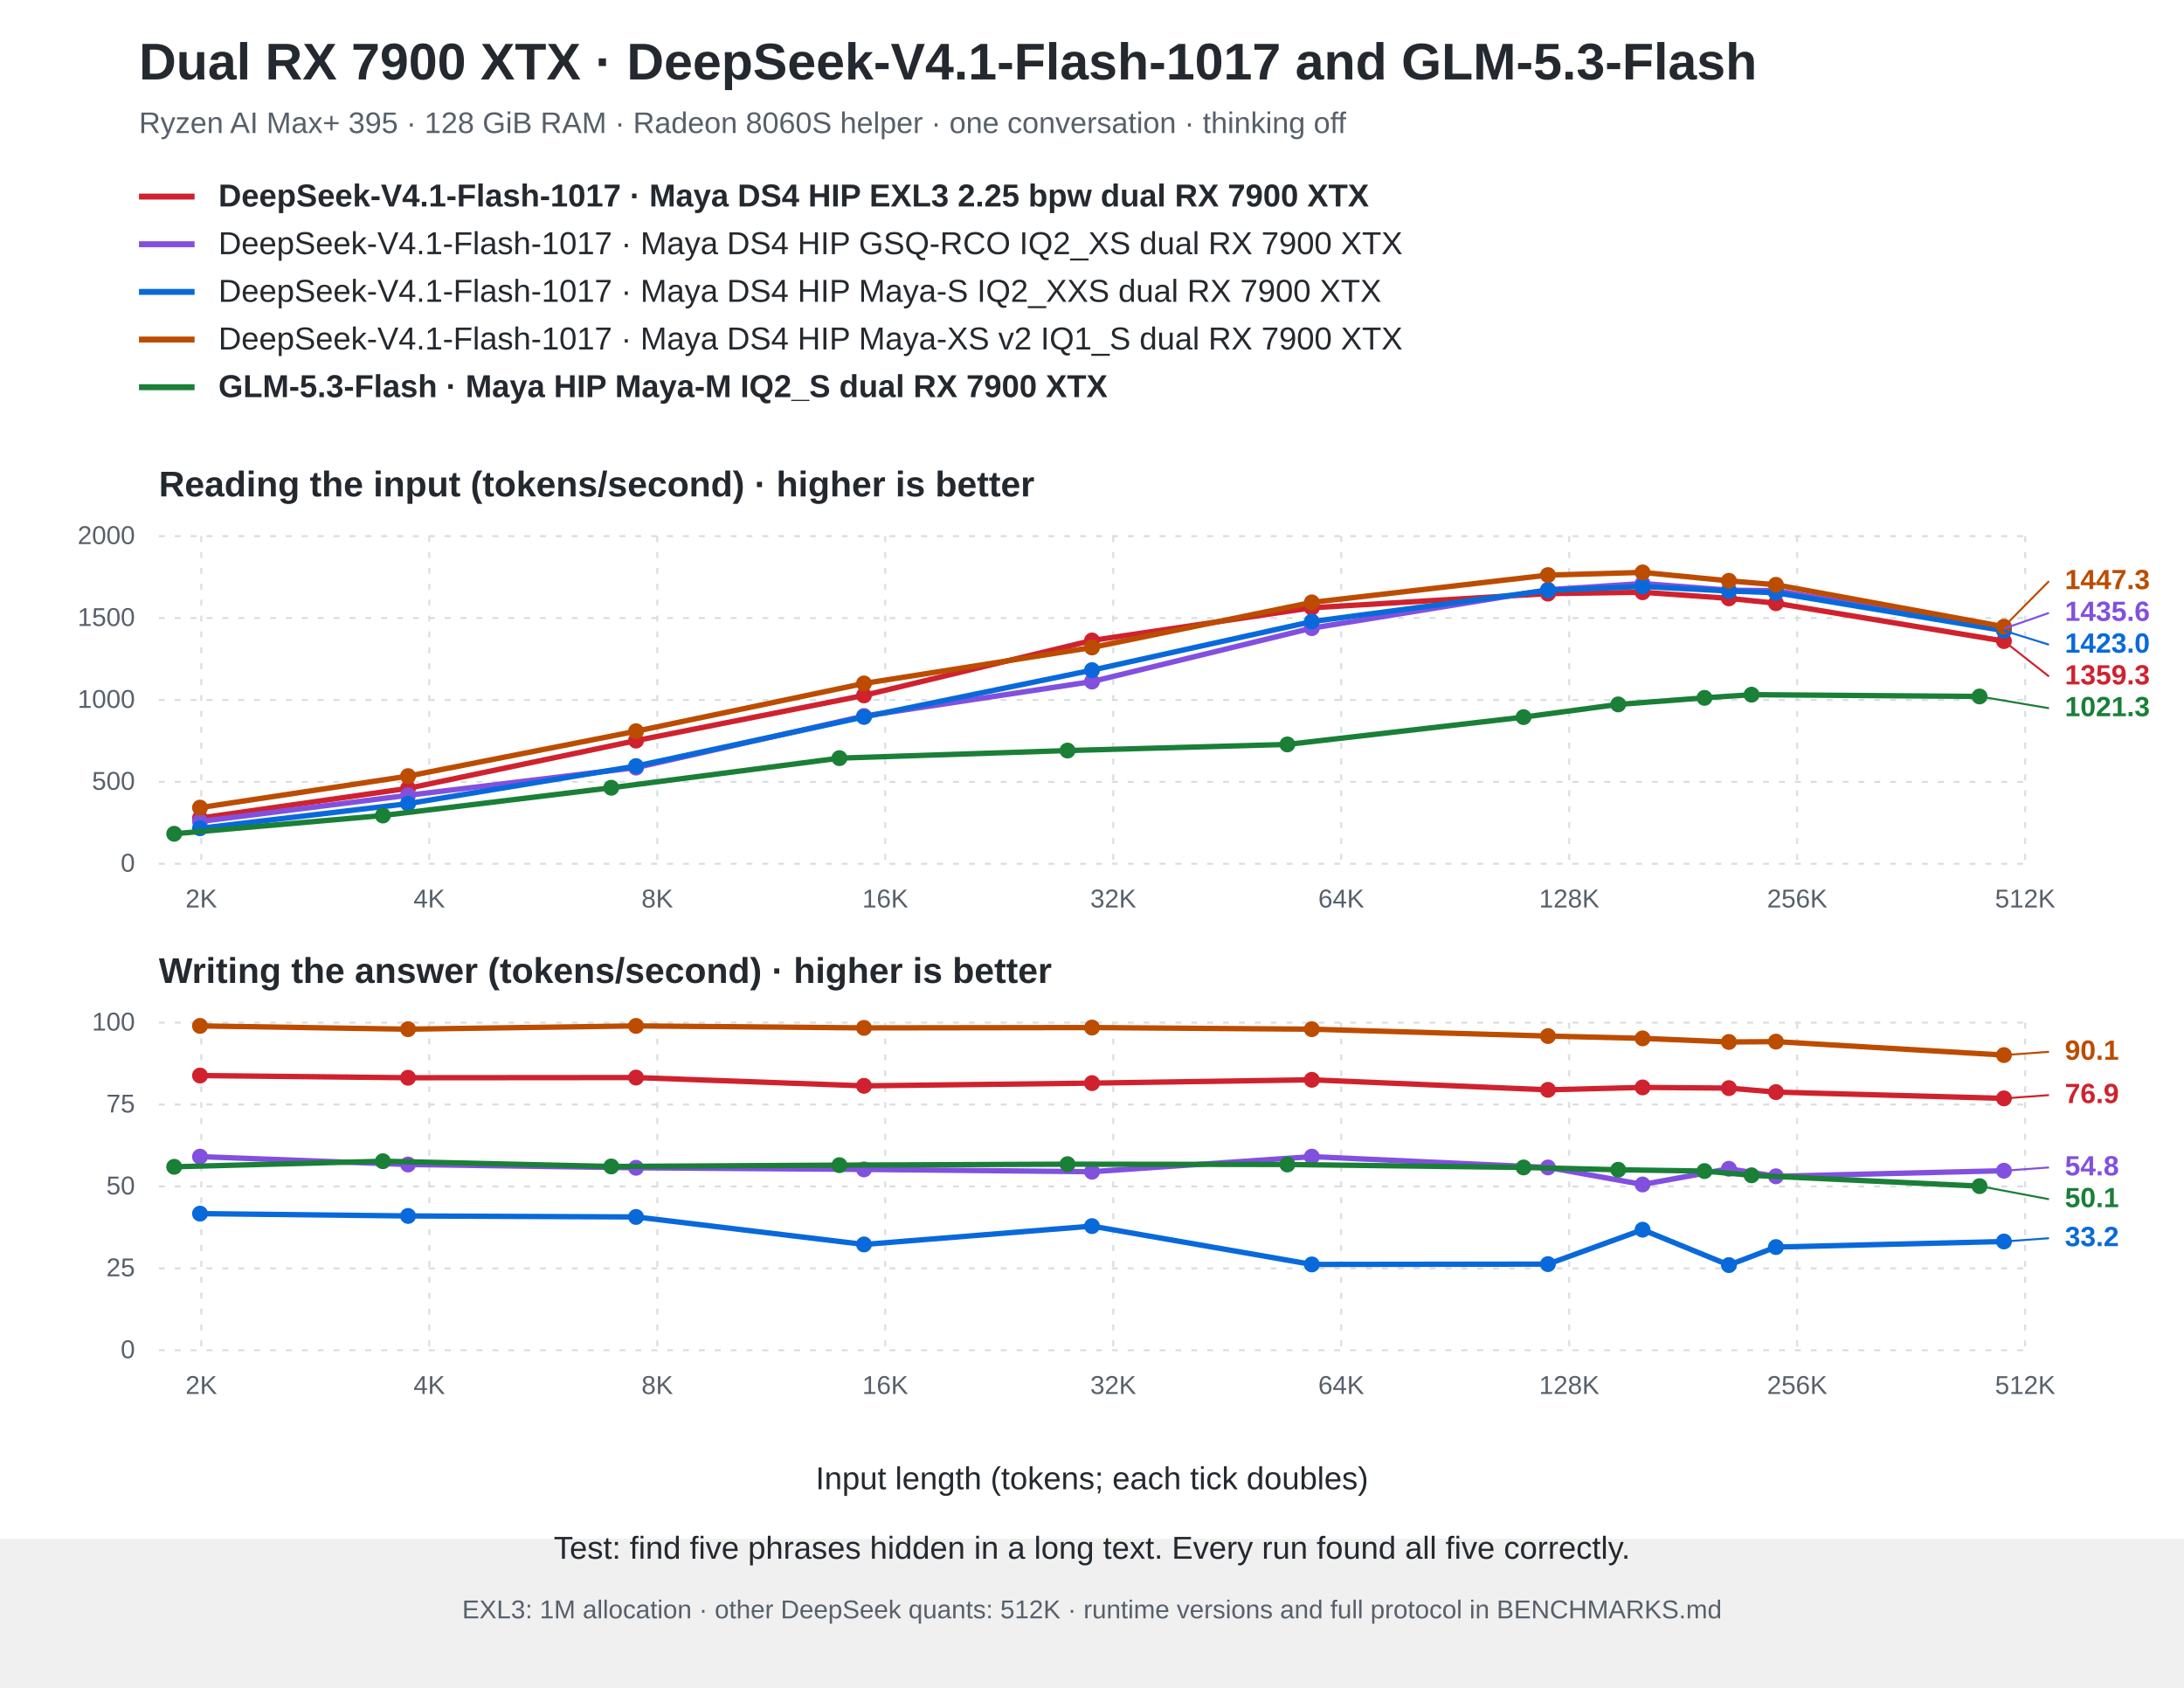
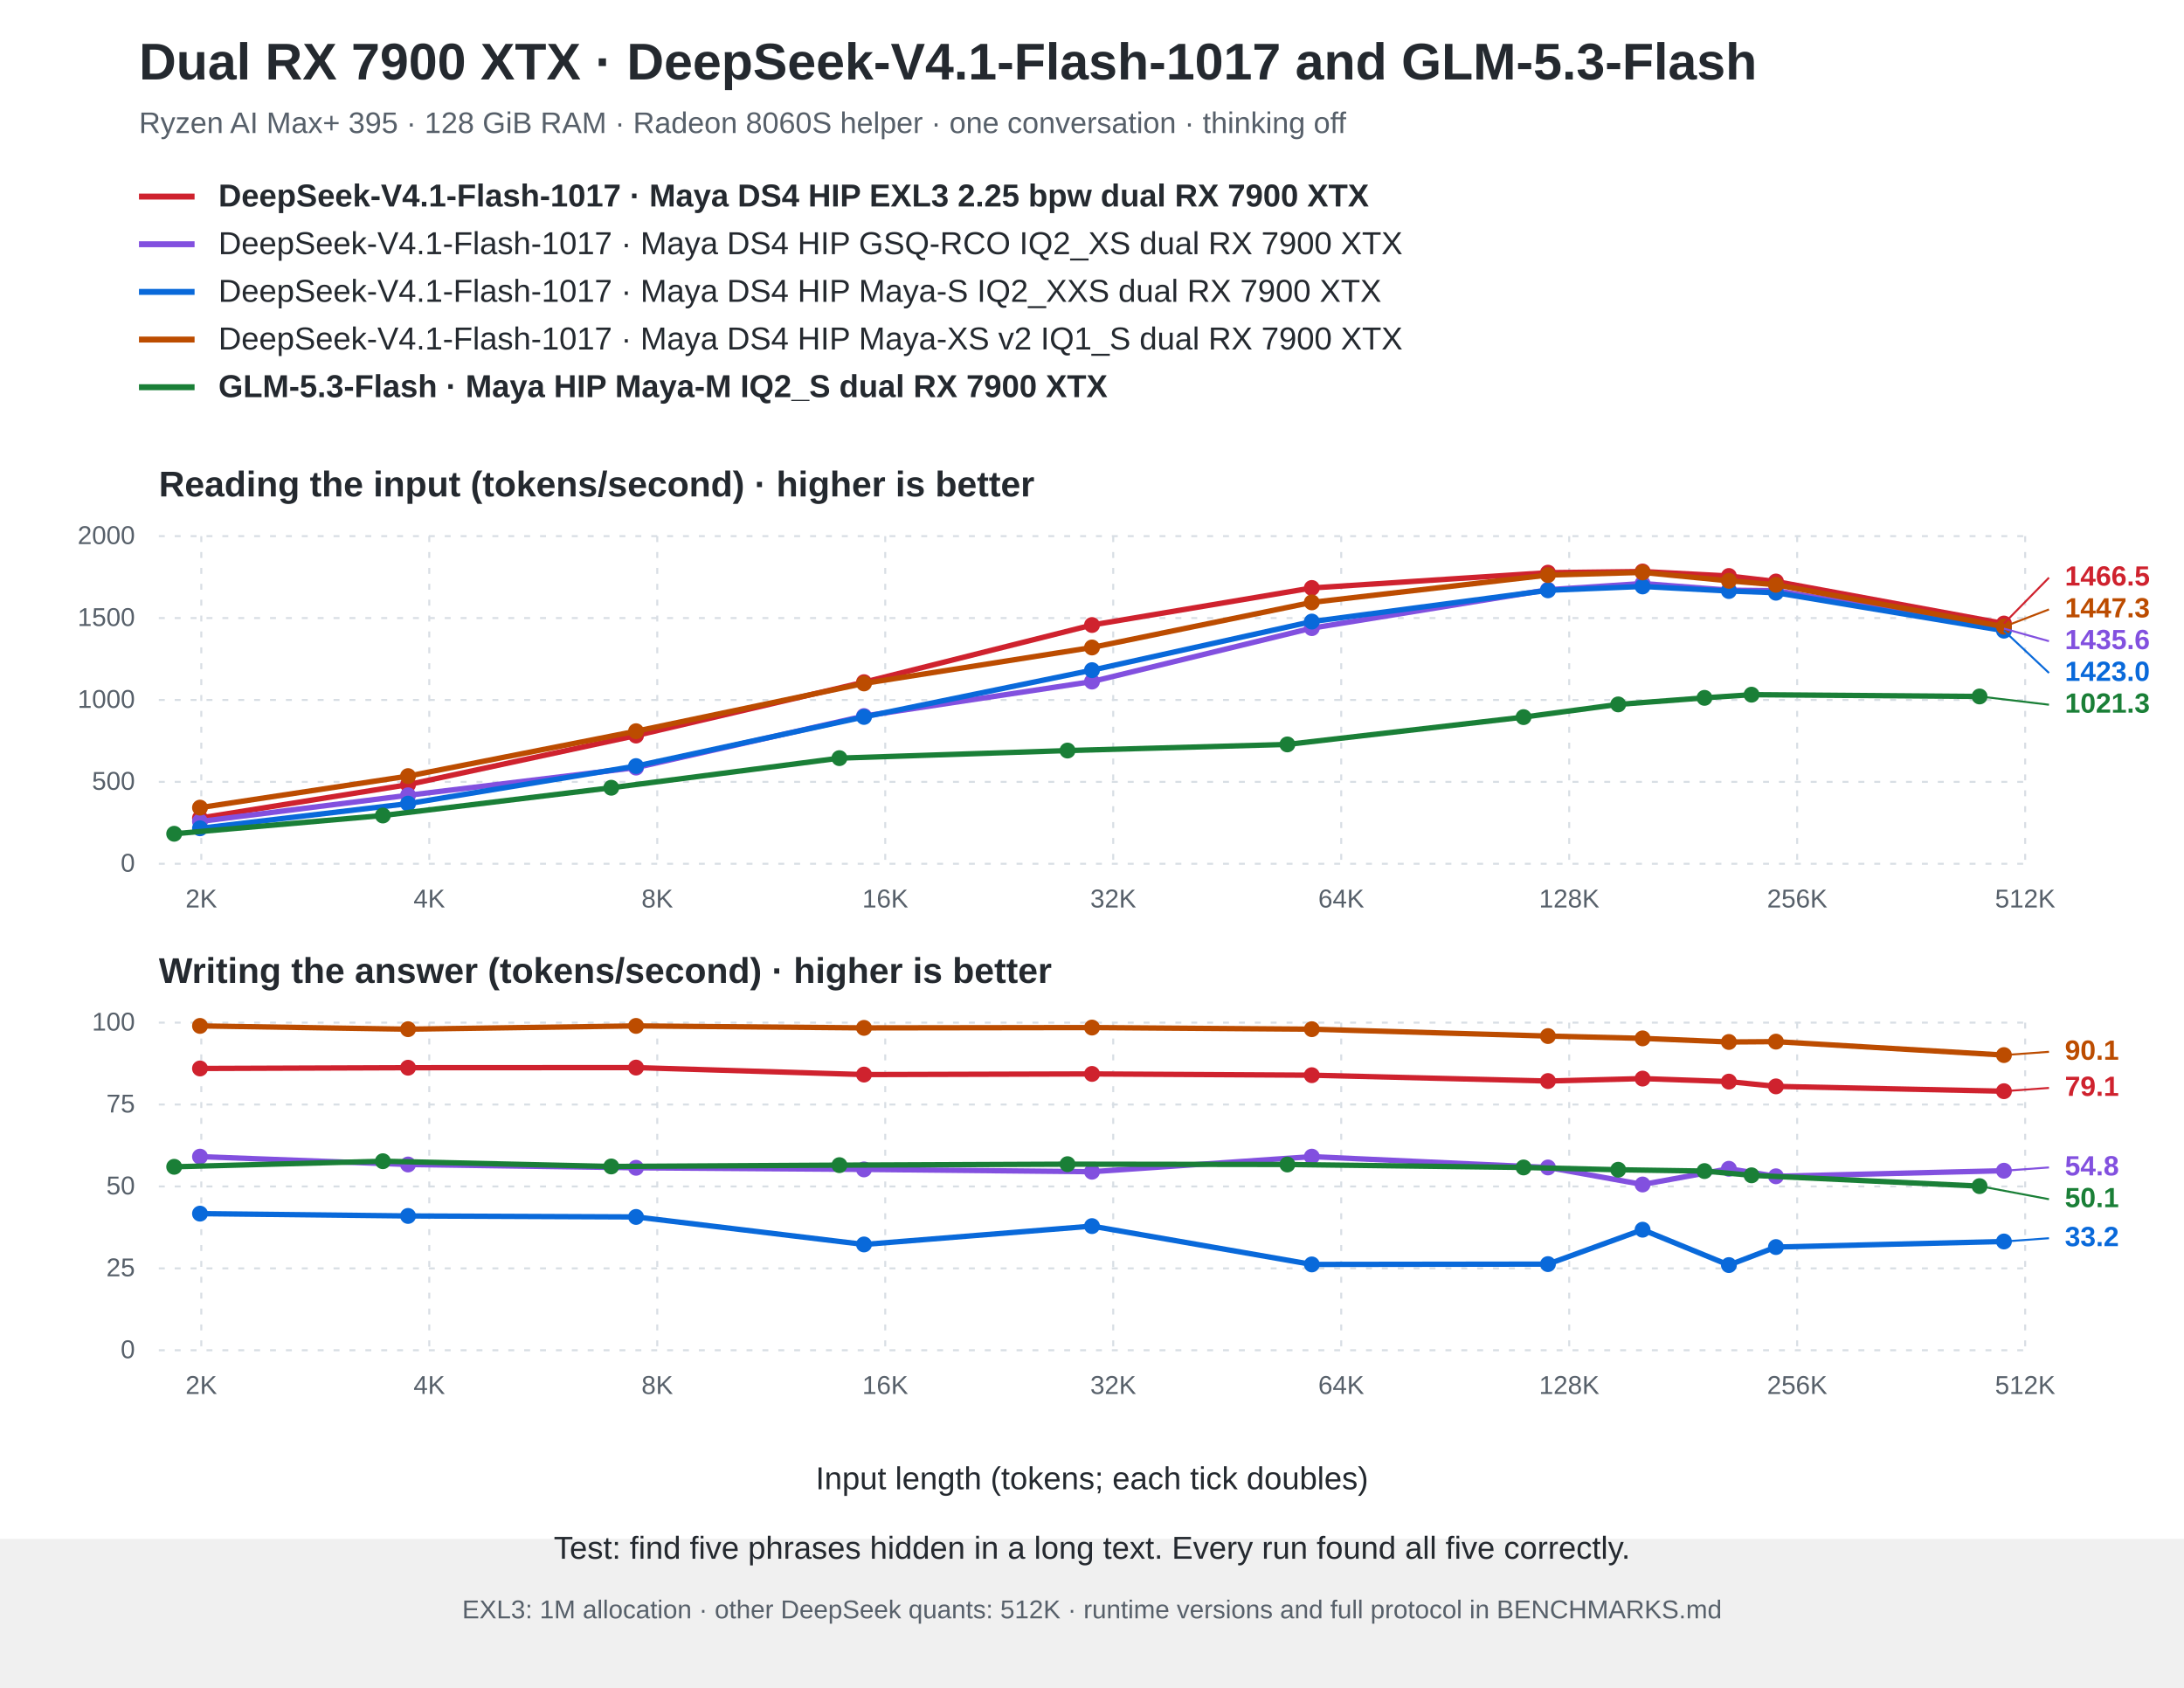
<svg xmlns="http://www.w3.org/2000/svg" viewBox="0 0 1100 850" role="img" aria-labelledby="title desc">
  <style>text{font-family:Arial,sans-serif;fill:#24292f}.title{font-size:26px;font-weight:700}.sub{font-size:15px;fill:#57606a}.label{font-size:16px}.tick{font-size:13px;fill:#57606a}.panel{font-size:18px;font-weight:700}.grid{stroke:#d8dee4;stroke-dasharray:3 5}.value{font-size:14px;font-weight:700}</style>
  <rect width="1100" height="775" fill="white" />
  <text x="70" y="40" class="title">Dual RX 7900 XTX · DeepSeek-V4.1-Flash-1017 and GLM-5.3-Flash</text>
  <text x="70" y="67" class="sub">Ryzen AI Max+ 395 · 128 GiB RAM · Radeon 8060S helper · one conversation · thinking off</text>
  <line x1="70" y1="99" x2="98" y2="99" stroke="#cf222e" stroke-width="3" />
  <text x="110" y="104" class="label" style="font-weight:700">DeepSeek-V4.1-Flash-1017 · Maya DS4 HIP EXL3 2.25 bpw dual RX 7900 XTX</text>
  <line x1="70" y1="123" x2="98" y2="123" stroke="#8250df" stroke-width="3" />
  <text x="110" y="128" class="label" style="font-weight:400">DeepSeek-V4.1-Flash-1017 · Maya DS4 HIP GSQ-RCO IQ2_XS dual RX 7900 XTX</text>
  <line x1="70" y1="147" x2="98" y2="147" stroke="#0969da" stroke-width="3" />
  <text x="110" y="152" class="label" style="font-weight:400">DeepSeek-V4.1-Flash-1017 · Maya DS4 HIP Maya-S IQ2_XXS dual RX 7900 XTX</text>
  <line x1="70" y1="171" x2="98" y2="171" stroke="#bc4c00" stroke-width="3" />
  <text x="110" y="176" class="label" style="font-weight:400">DeepSeek-V4.1-Flash-1017 · Maya DS4 HIP Maya-XS v2 IQ1_S dual RX 7900 XTX</text>
  <line x1="70" y1="195" x2="98" y2="195" stroke="#1a7f37" stroke-width="3" />
  <text x="110" y="200" class="label" style="font-weight:700">GLM-5.3-Flash · Maya HIP Maya-M IQ2_S dual RX 7900 XTX</text>
  <text x="80" y="250" class="panel">Reading the input (tokens/second) · higher is better</text>
  <line class="grid" x1="80" y1="435.00" x2="1020" y2="435.00" />
  <text class="tick" x="68" y="439.00" text-anchor="end">0</text>
  <line class="grid" x1="80" y1="393.75" x2="1020" y2="393.75" />
  <text class="tick" x="68" y="397.75" text-anchor="end">500</text>
  <line class="grid" x1="80" y1="352.50" x2="1020" y2="352.50" />
  <text class="tick" x="68" y="356.50" text-anchor="end">1000</text>
  <line class="grid" x1="80" y1="311.25" x2="1020" y2="311.25" />
  <text class="tick" x="68" y="315.25" text-anchor="end">1500</text>
  <line class="grid" x1="80" y1="270.00" x2="1020" y2="270.00" />
  <text class="tick" x="68" y="274.00" text-anchor="end">2000</text>
  <line class="grid" x1="101.38" y1="270" x2="101.38" y2="435" />
  <text class="tick" x="101.38" y="457" text-anchor="middle">2K</text>
  <line class="grid" x1="216.21" y1="270" x2="216.21" y2="435" />
  <text class="tick" x="216.21" y="457" text-anchor="middle">4K</text>
  <line class="grid" x1="331.04" y1="270" x2="331.04" y2="435" />
  <text class="tick" x="331.04" y="457" text-anchor="middle">8K</text>
  <line class="grid" x1="445.86" y1="270" x2="445.86" y2="435" />
  <text class="tick" x="445.86" y="457" text-anchor="middle">16K</text>
  <line class="grid" x1="560.69" y1="270" x2="560.69" y2="435" />
  <text class="tick" x="560.69" y="457" text-anchor="middle">32K</text>
  <line class="grid" x1="675.52" y1="270" x2="675.52" y2="435" />
  <text class="tick" x="675.52" y="457" text-anchor="middle">64K</text>
  <line class="grid" x1="790.35" y1="270" x2="790.35" y2="435" />
  <text class="tick" x="790.35" y="457" text-anchor="middle">128K</text>
  <line class="grid" x1="905.17" y1="270" x2="905.17" y2="435" />
  <text class="tick" x="905.17" y="457" text-anchor="middle">256K</text>
  <line class="grid" x1="1020.00" y1="270" x2="1020.00" y2="435" />
  <text class="tick" x="1020.00" y="457" text-anchor="middle">512K</text>
-   <path d="M100.73 411.98 L205.52 397.00 L320.35 372.97 L435.16 350.21 L550.00 322.54 L660.71 306.07 L779.65 298.95 L827.31 298.26 L870.78 301.34 L894.48 303.79 L1009.31 322.86" fill="none" stroke="#cf222e" stroke-width="2.7" />
-   <circle cx="100.73" cy="411.98" r="4" fill="#cf222e" />
-   <circle cx="205.52" cy="397.00" r="4" fill="#cf222e" />
-   <circle cx="320.35" cy="372.97" r="4" fill="#cf222e" />
-   <circle cx="435.16" cy="350.21" r="4" fill="#cf222e" />
-   <circle cx="550.00" cy="322.54" r="4" fill="#cf222e" />
-   <circle cx="660.71" cy="306.07" r="4" fill="#cf222e" />
-   <circle cx="779.65" cy="298.95" r="4" fill="#cf222e" />
-   <circle cx="827.31" cy="298.26" r="4" fill="#cf222e" />
-   <circle cx="870.78" cy="301.34" r="4" fill="#cf222e" />
-   <circle cx="894.48" cy="303.79" r="4" fill="#cf222e" />
-   <circle cx="1009.31" cy="322.86" r="4" fill="#cf222e" />
+   <path d="M100.73 411.97 L205.52 395.14 L320.35 370.43 L435.16 343.55 L550.00 314.76 L660.71 296.10 L779.65 288.40 L827.31 287.81 L870.78 290.07 L894.48 292.84 L1009.31 314.01" fill="none" stroke="#cf222e" stroke-width="2.7" />
+   <circle cx="100.73" cy="411.97" r="4" fill="#cf222e" />
+   <circle cx="205.52" cy="395.14" r="4" fill="#cf222e" />
+   <circle cx="320.35" cy="370.43" r="4" fill="#cf222e" />
+   <circle cx="435.16" cy="343.55" r="4" fill="#cf222e" />
+   <circle cx="550.00" cy="314.76" r="4" fill="#cf222e" />
+   <circle cx="660.71" cy="296.10" r="4" fill="#cf222e" />
+   <circle cx="779.65" cy="288.40" r="4" fill="#cf222e" />
+   <circle cx="827.31" cy="287.81" r="4" fill="#cf222e" />
+   <circle cx="870.78" cy="290.07" r="4" fill="#cf222e" />
+   <circle cx="894.48" cy="292.84" r="4" fill="#cf222e" />
+   <circle cx="1009.31" cy="314.01" r="4" fill="#cf222e" />
  <path d="M100.73 413.69 L205.52 400.50 L320.35 386.57 L435.16 360.61 L550.00 343.24 L660.71 316.33 L779.65 296.99 L827.31 293.86 L870.78 297.21 L894.48 297.47 L1009.31 316.56" fill="none" stroke="#8250df" stroke-width="2.7" />
  <circle cx="100.73" cy="413.69" r="4" fill="#8250df" />
  <circle cx="205.52" cy="400.50" r="4" fill="#8250df" />
  <circle cx="320.35" cy="386.57" r="4" fill="#8250df" />
  <circle cx="435.16" cy="360.61" r="4" fill="#8250df" />
  <circle cx="550.00" cy="343.24" r="4" fill="#8250df" />
  <circle cx="660.71" cy="316.33" r="4" fill="#8250df" />
  <circle cx="779.65" cy="296.99" r="4" fill="#8250df" />
  <circle cx="827.31" cy="293.86" r="4" fill="#8250df" />
  <circle cx="870.78" cy="297.21" r="4" fill="#8250df" />
  <circle cx="894.48" cy="297.47" r="4" fill="#8250df" />
  <circle cx="1009.31" cy="316.56" r="4" fill="#8250df" />
  <path d="M100.73 417.13 L205.52 404.71 L320.35 385.80 L435.16 361.05 L550.00 337.49 L660.71 313.02 L779.65 297.29 L827.31 295.34 L870.78 297.64 L894.48 298.50 L1009.31 317.60" fill="none" stroke="#0969da" stroke-width="2.7" />
  <circle cx="100.73" cy="417.13" r="4" fill="#0969da" />
  <circle cx="205.52" cy="404.71" r="4" fill="#0969da" />
  <circle cx="320.35" cy="385.80" r="4" fill="#0969da" />
  <circle cx="435.16" cy="361.05" r="4" fill="#0969da" />
  <circle cx="550.00" cy="337.49" r="4" fill="#0969da" />
  <circle cx="660.71" cy="313.02" r="4" fill="#0969da" />
  <circle cx="779.65" cy="297.29" r="4" fill="#0969da" />
  <circle cx="827.31" cy="295.34" r="4" fill="#0969da" />
  <circle cx="870.78" cy="297.64" r="4" fill="#0969da" />
  <circle cx="894.48" cy="298.50" r="4" fill="#0969da" />
  <circle cx="1009.31" cy="317.60" r="4" fill="#0969da" />
  <path d="M100.73 406.72 L205.52 390.85 L320.35 368.24 L435.16 344.18 L550.00 326.07 L660.71 303.36 L779.65 289.61 L827.31 288.27 L870.78 292.50 L894.48 294.50 L1009.31 315.60" fill="none" stroke="#bc4c00" stroke-width="2.7" />
  <circle cx="100.73" cy="406.72" r="4" fill="#bc4c00" />
  <circle cx="205.52" cy="390.85" r="4" fill="#bc4c00" />
  <circle cx="320.35" cy="368.24" r="4" fill="#bc4c00" />
  <circle cx="435.16" cy="344.18" r="4" fill="#bc4c00" />
  <circle cx="550.00" cy="326.07" r="4" fill="#bc4c00" />
  <circle cx="660.71" cy="303.36" r="4" fill="#bc4c00" />
  <circle cx="779.65" cy="289.61" r="4" fill="#bc4c00" />
  <circle cx="827.31" cy="288.27" r="4" fill="#bc4c00" />
  <circle cx="870.78" cy="292.50" r="4" fill="#bc4c00" />
  <circle cx="894.48" cy="294.50" r="4" fill="#bc4c00" />
  <circle cx="1009.31" cy="315.60" r="4" fill="#bc4c00" />
  <path d="M87.73 419.89 L192.84 410.69 L307.87 396.71 L422.78 381.80 L537.67 377.98 L648.41 374.89 L767.36 361.14 L815.03 354.74 L858.49 351.44 L882.20 349.84 L997.03 350.74" fill="none" stroke="#1a7f37" stroke-width="2.7" />
  <circle cx="87.73" cy="419.89" r="4" fill="#1a7f37" />
  <circle cx="192.84" cy="410.69" r="4" fill="#1a7f37" />
  <circle cx="307.87" cy="396.71" r="4" fill="#1a7f37" />
  <circle cx="422.78" cy="381.80" r="4" fill="#1a7f37" />
  <circle cx="537.67" cy="377.98" r="4" fill="#1a7f37" />
  <circle cx="648.41" cy="374.89" r="4" fill="#1a7f37" />
  <circle cx="767.36" cy="361.14" r="4" fill="#1a7f37" />
  <circle cx="815.03" cy="354.74" r="4" fill="#1a7f37" />
  <circle cx="858.49" cy="351.44" r="4" fill="#1a7f37" />
  <circle cx="882.20" cy="349.84" r="4" fill="#1a7f37" />
  <circle cx="997.03" cy="350.74" r="4" fill="#1a7f37" />
-   <line x1="1009.31" y1="315.60" x2="1032" y2="292.67" stroke="#bc4c00" stroke-width="1" />
-   <text class="value" x="1040" y="296.67" text-anchor="start" style="fill:#bc4c00">1447.3</text>
-   <line x1="1009.31" y1="316.56" x2="1032" y2="308.67" stroke="#8250df" stroke-width="1" />
-   <text class="value" x="1040" y="312.67" text-anchor="start" style="fill:#8250df">1435.6</text>
-   <line x1="1009.31" y1="317.60" x2="1032" y2="324.67" stroke="#0969da" stroke-width="1" />
-   <text class="value" x="1040" y="328.67" text-anchor="start" style="fill:#0969da">1423.0</text>
-   <line x1="1009.31" y1="322.86" x2="1032" y2="340.67" stroke="#cf222e" stroke-width="1" />
-   <text class="value" x="1040" y="344.67" text-anchor="start" style="fill:#cf222e">1359.3</text>
-   <line x1="997.03" y1="350.74" x2="1032" y2="356.67" stroke="#1a7f37" stroke-width="1" />
-   <text class="value" x="1040" y="360.67" text-anchor="start" style="fill:#1a7f37">1021.3</text>
+   <line x1="1009.31" y1="314.01" x2="1032" y2="290.90" stroke="#cf222e" stroke-width="1" />
+   <text class="value" x="1040" y="294.90" text-anchor="start" style="fill:#cf222e">1466.5</text>
+   <line x1="1009.31" y1="315.60" x2="1032" y2="306.90" stroke="#bc4c00" stroke-width="1" />
+   <text class="value" x="1040" y="310.90" text-anchor="start" style="fill:#bc4c00">1447.3</text>
+   <line x1="1009.31" y1="316.56" x2="1032" y2="322.90" stroke="#8250df" stroke-width="1" />
+   <text class="value" x="1040" y="326.90" text-anchor="start" style="fill:#8250df">1435.6</text>
+   <line x1="1009.31" y1="317.60" x2="1032" y2="338.90" stroke="#0969da" stroke-width="1" />
+   <text class="value" x="1040" y="342.90" text-anchor="start" style="fill:#0969da">1423.0</text>
+   <line x1="997.03" y1="350.74" x2="1032" y2="354.90" stroke="#1a7f37" stroke-width="1" />
+   <text class="value" x="1040" y="358.90" text-anchor="start" style="fill:#1a7f37">1021.3</text>
  <text x="80" y="495" class="panel">Writing the answer (tokens/second) · higher is better</text>
  <line class="grid" x1="80" y1="680.00" x2="1020" y2="680.00" />
  <text class="tick" x="68" y="684.00" text-anchor="end">0</text>
  <line class="grid" x1="80" y1="638.75" x2="1020" y2="638.75" />
  <text class="tick" x="68" y="642.75" text-anchor="end">25</text>
  <line class="grid" x1="80" y1="597.50" x2="1020" y2="597.50" />
  <text class="tick" x="68" y="601.50" text-anchor="end">50</text>
  <line class="grid" x1="80" y1="556.25" x2="1020" y2="556.25" />
  <text class="tick" x="68" y="560.25" text-anchor="end">75</text>
  <line class="grid" x1="80" y1="515.00" x2="1020" y2="515.00" />
  <text class="tick" x="68" y="519.00" text-anchor="end">100</text>
  <line class="grid" x1="101.38" y1="515" x2="101.38" y2="680" />
  <text class="tick" x="101.38" y="702" text-anchor="middle">2K</text>
  <line class="grid" x1="216.21" y1="515" x2="216.21" y2="680" />
  <text class="tick" x="216.21" y="702" text-anchor="middle">4K</text>
  <line class="grid" x1="331.04" y1="515" x2="331.04" y2="680" />
  <text class="tick" x="331.04" y="702" text-anchor="middle">8K</text>
  <line class="grid" x1="445.86" y1="515" x2="445.86" y2="680" />
  <text class="tick" x="445.86" y="702" text-anchor="middle">16K</text>
  <line class="grid" x1="560.69" y1="515" x2="560.69" y2="680" />
  <text class="tick" x="560.69" y="702" text-anchor="middle">32K</text>
  <line class="grid" x1="675.52" y1="515" x2="675.52" y2="680" />
  <text class="tick" x="675.52" y="702" text-anchor="middle">64K</text>
  <line class="grid" x1="790.35" y1="515" x2="790.35" y2="680" />
  <text class="tick" x="790.35" y="702" text-anchor="middle">128K</text>
  <line class="grid" x1="905.17" y1="515" x2="905.17" y2="680" />
  <text class="tick" x="905.17" y="702" text-anchor="middle">256K</text>
  <line class="grid" x1="1020.00" y1="515" x2="1020.00" y2="680" />
  <text class="tick" x="1020.00" y="702" text-anchor="middle">512K</text>
-   <path d="M100.73 541.65 L205.52 542.75 L320.35 542.66 L435.16 546.83 L550.00 545.46 L660.71 543.79 L779.65 548.84 L827.31 547.62 L870.78 547.97 L894.48 549.98 L1009.31 553.15" fill="none" stroke="#cf222e" stroke-width="2.7" />
-   <circle cx="100.73" cy="541.65" r="4" fill="#cf222e" />
-   <circle cx="205.52" cy="542.75" r="4" fill="#cf222e" />
-   <circle cx="320.35" cy="542.66" r="4" fill="#cf222e" />
-   <circle cx="435.16" cy="546.83" r="4" fill="#cf222e" />
-   <circle cx="550.00" cy="545.46" r="4" fill="#cf222e" />
-   <circle cx="660.71" cy="543.79" r="4" fill="#cf222e" />
-   <circle cx="779.65" cy="548.84" r="4" fill="#cf222e" />
-   <circle cx="827.31" cy="547.62" r="4" fill="#cf222e" />
-   <circle cx="870.78" cy="547.97" r="4" fill="#cf222e" />
-   <circle cx="894.48" cy="549.98" r="4" fill="#cf222e" />
-   <circle cx="1009.31" cy="553.15" r="4" fill="#cf222e" />
+   <path d="M100.73 538.08 L205.52 537.70 L320.35 537.64 L435.16 541.16 L550.00 540.83 L660.71 541.47 L779.65 544.41 L827.31 543.18 L870.78 544.70 L894.48 547.10 L1009.31 549.53" fill="none" stroke="#cf222e" stroke-width="2.7" />
+   <circle cx="100.73" cy="538.08" r="4" fill="#cf222e" />
+   <circle cx="205.52" cy="537.70" r="4" fill="#cf222e" />
+   <circle cx="320.35" cy="537.64" r="4" fill="#cf222e" />
+   <circle cx="435.16" cy="541.16" r="4" fill="#cf222e" />
+   <circle cx="550.00" cy="540.83" r="4" fill="#cf222e" />
+   <circle cx="660.71" cy="541.47" r="4" fill="#cf222e" />
+   <circle cx="779.65" cy="544.41" r="4" fill="#cf222e" />
+   <circle cx="827.31" cy="543.18" r="4" fill="#cf222e" />
+   <circle cx="870.78" cy="544.70" r="4" fill="#cf222e" />
+   <circle cx="894.48" cy="547.10" r="4" fill="#cf222e" />
+   <circle cx="1009.31" cy="549.53" r="4" fill="#cf222e" />
  <path d="M100.73 582.49 L205.52 586.44 L320.35 588.10 L435.16 588.92 L550.00 590.08 L660.71 582.49 L779.65 587.93 L827.31 596.51 L870.78 588.59 L894.48 592.38 L1009.31 589.58" fill="none" stroke="#8250df" stroke-width="2.7" />
  <circle cx="100.73" cy="582.49" r="4" fill="#8250df" />
  <circle cx="205.52" cy="586.44" r="4" fill="#8250df" />
  <circle cx="320.35" cy="588.10" r="4" fill="#8250df" />
  <circle cx="435.16" cy="588.92" r="4" fill="#8250df" />
  <circle cx="550.00" cy="590.08" r="4" fill="#8250df" />
  <circle cx="660.71" cy="582.49" r="4" fill="#8250df" />
  <circle cx="779.65" cy="587.93" r="4" fill="#8250df" />
  <circle cx="827.31" cy="596.51" r="4" fill="#8250df" />
  <circle cx="870.78" cy="588.59" r="4" fill="#8250df" />
  <circle cx="894.48" cy="592.38" r="4" fill="#8250df" />
  <circle cx="1009.31" cy="589.58" r="4" fill="#8250df" />
  <path d="M100.73 611.19 L205.52 612.35 L320.35 612.85 L435.16 626.71 L550.00 617.47 L660.71 636.77 L779.65 636.61 L827.31 619.28 L870.78 637.10 L894.48 628.02 L1009.31 625.22" fill="none" stroke="#0969da" stroke-width="2.7" />
  <circle cx="100.73" cy="611.19" r="4" fill="#0969da" />
  <circle cx="205.52" cy="612.35" r="4" fill="#0969da" />
  <circle cx="320.35" cy="612.85" r="4" fill="#0969da" />
  <circle cx="435.16" cy="626.71" r="4" fill="#0969da" />
  <circle cx="550.00" cy="617.47" r="4" fill="#0969da" />
  <circle cx="660.71" cy="636.77" r="4" fill="#0969da" />
  <circle cx="779.65" cy="636.61" r="4" fill="#0969da" />
  <circle cx="827.31" cy="619.28" r="4" fill="#0969da" />
  <circle cx="870.78" cy="637.10" r="4" fill="#0969da" />
  <circle cx="894.48" cy="628.02" r="4" fill="#0969da" />
  <circle cx="1009.31" cy="625.22" r="4" fill="#0969da" />
  <path d="M100.73 516.65 L205.52 518.30 L320.35 516.65 L435.16 517.64 L550.00 517.48 L660.71 518.30 L779.65 521.76 L827.31 522.92 L870.78 524.74 L894.48 524.57 L1009.31 531.34" fill="none" stroke="#bc4c00" stroke-width="2.7" />
  <circle cx="100.73" cy="516.65" r="4" fill="#bc4c00" />
  <circle cx="205.52" cy="518.30" r="4" fill="#bc4c00" />
  <circle cx="320.35" cy="516.65" r="4" fill="#bc4c00" />
  <circle cx="435.16" cy="517.64" r="4" fill="#bc4c00" />
  <circle cx="550.00" cy="517.48" r="4" fill="#bc4c00" />
  <circle cx="660.71" cy="518.30" r="4" fill="#bc4c00" />
  <circle cx="779.65" cy="521.76" r="4" fill="#bc4c00" />
  <circle cx="827.31" cy="522.92" r="4" fill="#bc4c00" />
  <circle cx="870.78" cy="524.74" r="4" fill="#bc4c00" />
  <circle cx="894.48" cy="524.57" r="4" fill="#bc4c00" />
  <circle cx="1009.31" cy="531.34" r="4" fill="#bc4c00" />
  <path d="M87.73 587.60 L192.84 584.79 L307.87 587.43 L422.78 586.77 L537.67 586.28 L648.41 586.44 L767.36 587.93 L815.03 589.09 L858.49 589.75 L882.20 591.89 L997.03 597.34" fill="none" stroke="#1a7f37" stroke-width="2.7" />
  <circle cx="87.73" cy="587.60" r="4" fill="#1a7f37" />
  <circle cx="192.84" cy="584.79" r="4" fill="#1a7f37" />
  <circle cx="307.87" cy="587.43" r="4" fill="#1a7f37" />
  <circle cx="422.78" cy="586.77" r="4" fill="#1a7f37" />
  <circle cx="537.67" cy="586.28" r="4" fill="#1a7f37" />
  <circle cx="648.41" cy="586.44" r="4" fill="#1a7f37" />
  <circle cx="767.36" cy="587.93" r="4" fill="#1a7f37" />
  <circle cx="815.03" cy="589.09" r="4" fill="#1a7f37" />
  <circle cx="858.49" cy="589.75" r="4" fill="#1a7f37" />
  <circle cx="882.20" cy="591.89" r="4" fill="#1a7f37" />
  <circle cx="997.03" cy="597.34" r="4" fill="#1a7f37" />
  <line x1="1009.31" y1="531.34" x2="1032" y2="529.69" stroke="#bc4c00" stroke-width="1" />
  <text class="value" x="1040" y="533.69" text-anchor="start" style="fill:#bc4c00">90.1</text>
-   <line x1="1009.31" y1="553.15" x2="1032" y2="551.50" stroke="#cf222e" stroke-width="1" />
-   <text class="value" x="1040" y="555.50" text-anchor="start" style="fill:#cf222e">76.9</text>
+   <line x1="1009.31" y1="549.53" x2="1032" y2="547.88" stroke="#cf222e" stroke-width="1" />
+   <text class="value" x="1040" y="551.88" text-anchor="start" style="fill:#cf222e">79.1</text>
  <line x1="1009.31" y1="589.58" x2="1032" y2="587.93" stroke="#8250df" stroke-width="1" />
  <text class="value" x="1040" y="591.93" text-anchor="start" style="fill:#8250df">54.8</text>
  <line x1="997.03" y1="597.34" x2="1032" y2="603.93" stroke="#1a7f37" stroke-width="1" />
  <text class="value" x="1040" y="607.93" text-anchor="start" style="fill:#1a7f37">50.1</text>
  <line x1="1009.31" y1="625.22" x2="1032" y2="623.57" stroke="#0969da" stroke-width="1" />
  <text class="value" x="1040" y="627.57" text-anchor="start" style="fill:#0969da">33.2</text>
  <text x="550" y="815" text-anchor="middle" class="tick">EXL3: 1M allocation · other DeepSeek quants: 512K · runtime versions and full protocol in BENCHMARKS.md</text>
  <text x="550" y="750" text-anchor="middle" class="label">Input length (tokens; each tick doubles)</text>
  <text x="550" y="785" text-anchor="middle" class="label">Test: find five phrases hidden in a long text. Every run found all five correctly.</text>
</svg>
